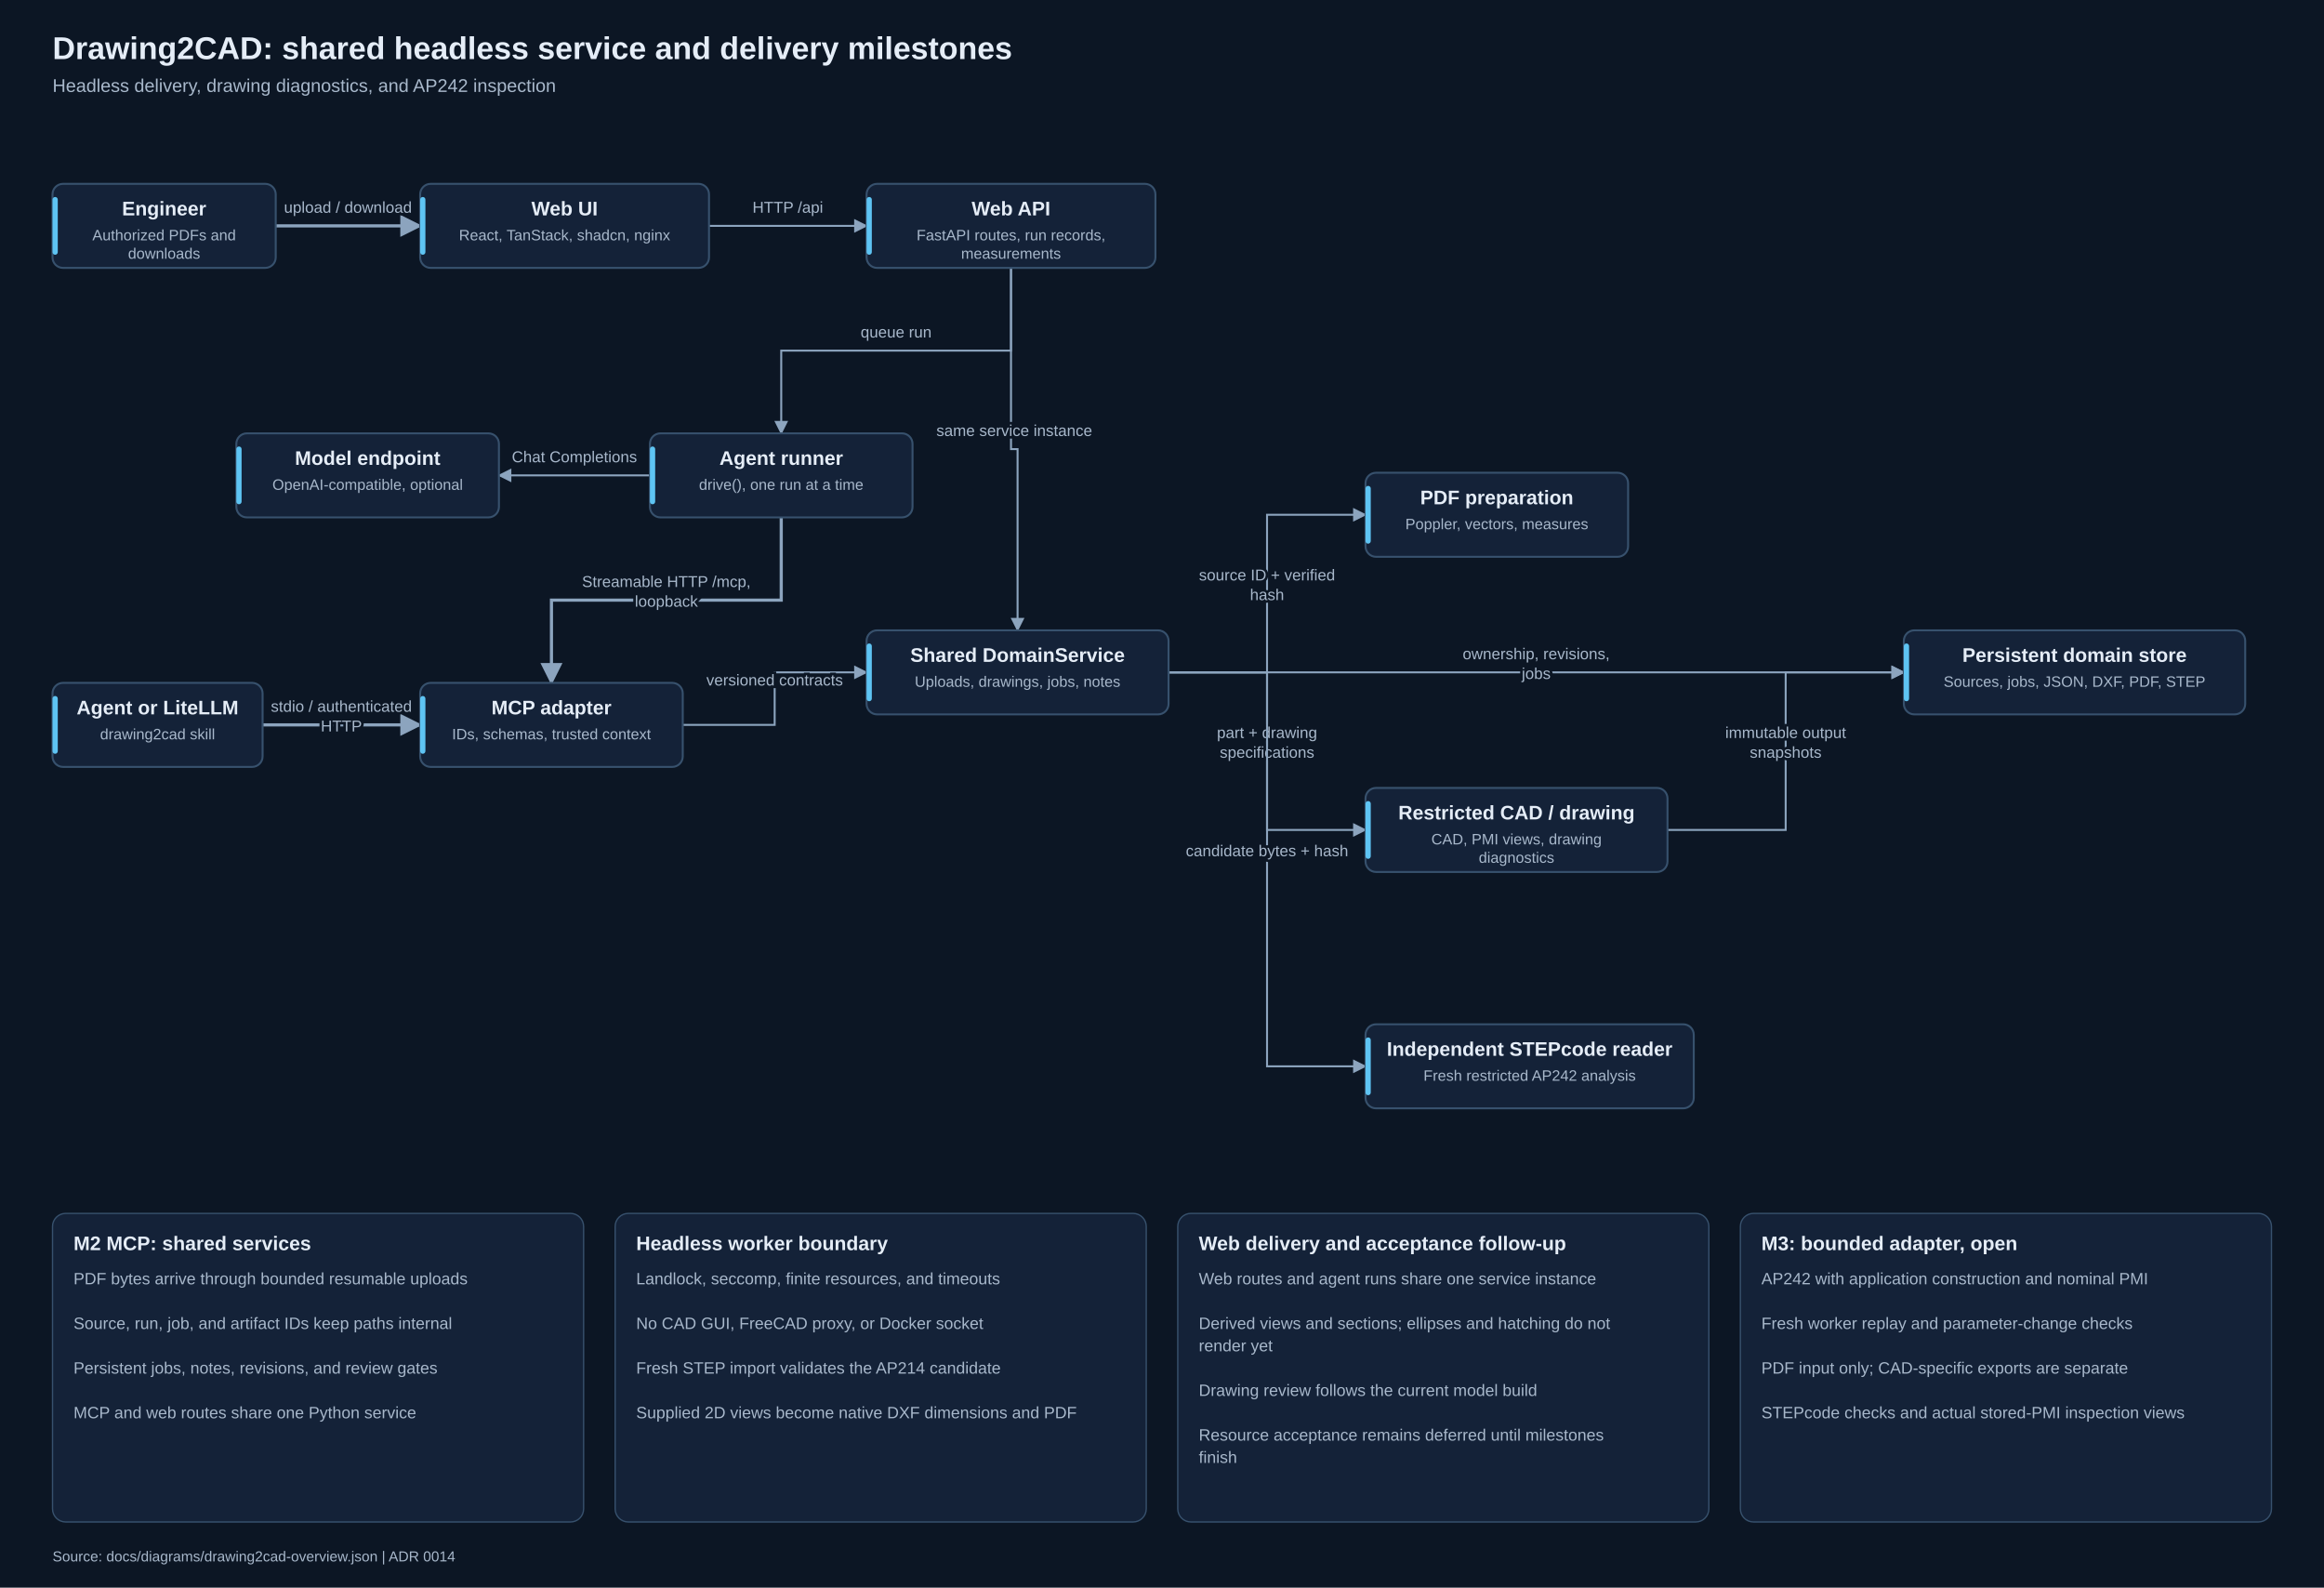
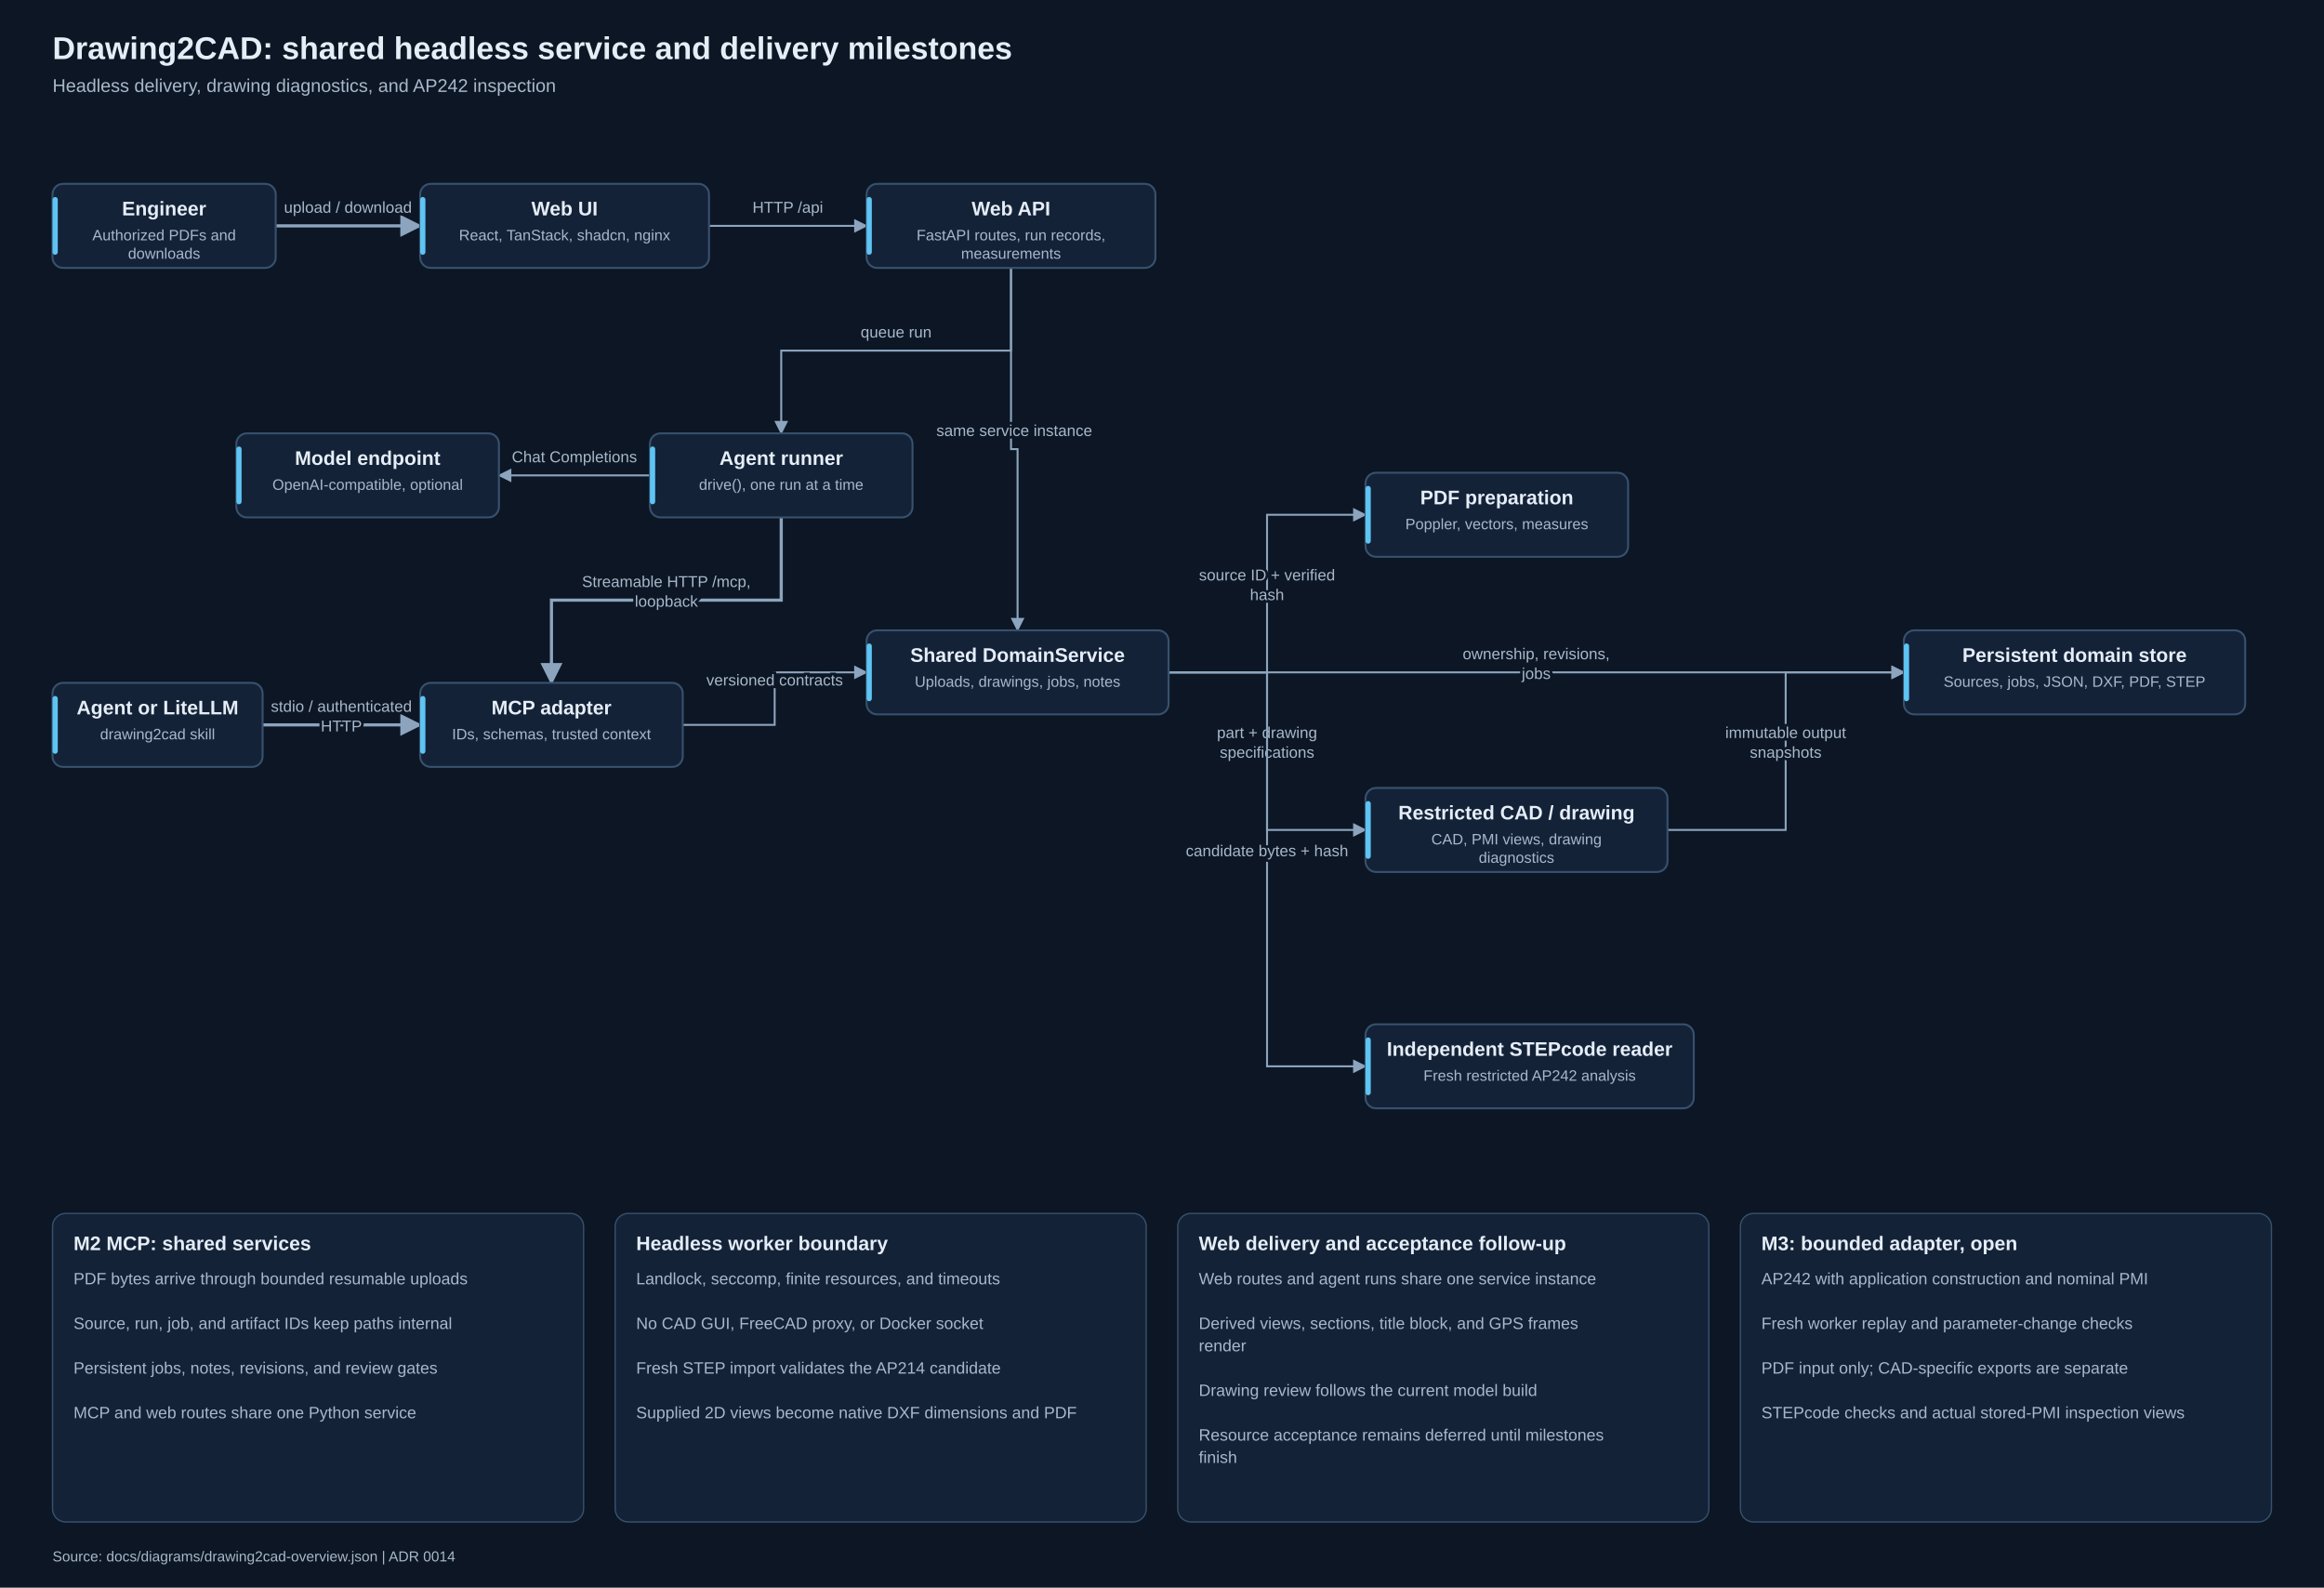
<svg xmlns="http://www.w3.org/2000/svg" viewBox="0 0 1770 1209" role="img" aria-labelledby="title desc">
  <rect width="1770" height="1209" fill="#0c1624" />
  <g font-family="Arial, Helvetica, sans-serif">
    <defs>
      <marker id="arrow" viewBox="0 0 10 10" refX="9" refY="5" markerWidth="7" markerHeight="7" orient="auto-start-reverse">
        <path d="M 0 0 L 10 5 L 0 10 z" fill="#8ca4be" />
      </marker>
    </defs>
    <text x="40" y="45" font-size="24" fill="#e5edf7" font-weight="700" text-anchor="start">Drawing2CAD: shared headless service and delivery milestones</text>
    <text x="40" y="70" font-size="14" fill="#a8b8cb" font-weight="400" text-anchor="start">Headless delivery, drawing diagnostics, and AP242 inspection</text>
    <path d="M210,172 H265 V172 H320" fill="none" stroke="#8ca4be" stroke-width="2.4" marker-end="url(#arrow)" />
    <text x="265" y="162" text-anchor="middle" font-size="12" fill="#a8b8cb" stroke="#0c1624" stroke-width="4" paint-order="stroke">upload / download</text>
    <path d="M540,172 H600 V172 H660" fill="none" stroke="#8ca4be" stroke-width="1.5" marker-end="url(#arrow)" />
    <text x="600" y="162" text-anchor="middle" font-size="12" fill="#a8b8cb" stroke="#0c1624" stroke-width="4" paint-order="stroke">HTTP /api</text>
    <path d="M770,204 V342 H775 V480" fill="none" stroke="#8ca4be" stroke-width="1.5" marker-end="url(#arrow)" />
    <text x="772.5" y="332" text-anchor="middle" font-size="12" fill="#a8b8cb" stroke="#0c1624" stroke-width="4" paint-order="stroke">same service instance</text>
    <path d="M770,204 V267 H595 V330" fill="none" stroke="#8ca4be" stroke-width="1.5" marker-end="url(#arrow)" />
    <text x="682.5" y="257" text-anchor="middle" font-size="12" fill="#a8b8cb" stroke="#0c1624" stroke-width="4" paint-order="stroke">queue run</text>
    <path d="M495,362 H437.5 V362 H380" fill="none" stroke="#8ca4be" stroke-width="1.5" marker-end="url(#arrow)" />
    <text x="437.5" y="352" text-anchor="middle" font-size="12" fill="#a8b8cb" stroke="#0c1624" stroke-width="4" paint-order="stroke">Chat Completions</text>
    <path d="M595,394 V457 H420 V520" fill="none" stroke="#8ca4be" stroke-width="2.4" marker-end="url(#arrow)" />
    <text x="507.5" y="447" text-anchor="middle" font-size="12" fill="#a8b8cb" stroke="#0c1624" stroke-width="4" paint-order="stroke">Streamable HTTP /mcp,</text>
    <text x="507.5" y="462" text-anchor="middle" font-size="12" fill="#a8b8cb" stroke="#0c1624" stroke-width="4" paint-order="stroke">loopback</text>
    <path d="M200,552 H260 V552 H320" fill="none" stroke="#8ca4be" stroke-width="2.4" marker-end="url(#arrow)" />
    <text x="260" y="542" text-anchor="middle" font-size="12" fill="#a8b8cb" stroke="#0c1624" stroke-width="4" paint-order="stroke">stdio / authenticated</text>
    <text x="260" y="557" text-anchor="middle" font-size="12" fill="#a8b8cb" stroke="#0c1624" stroke-width="4" paint-order="stroke">HTTP</text>
    <path d="M520,552 H590 V512 H660" fill="none" stroke="#8ca4be" stroke-width="1.5" marker-end="url(#arrow)" />
    <text x="590" y="522" text-anchor="middle" font-size="12" fill="#a8b8cb" stroke="#0c1624" stroke-width="4" paint-order="stroke">versioned contracts</text>
    <path d="M890,512 H965 V392 H1040" fill="none" stroke="#8ca4be" stroke-width="1.5" marker-end="url(#arrow)" />
    <text x="965" y="442" text-anchor="middle" font-size="12" fill="#a8b8cb" stroke="#0c1624" stroke-width="4" paint-order="stroke">source ID + verified</text>
    <text x="965" y="457" text-anchor="middle" font-size="12" fill="#a8b8cb" stroke="#0c1624" stroke-width="4" paint-order="stroke">hash</text>
    <path d="M890,512 H965 V632 H1040" fill="none" stroke="#8ca4be" stroke-width="1.5" marker-end="url(#arrow)" />
    <text x="965" y="562" text-anchor="middle" font-size="12" fill="#a8b8cb" stroke="#0c1624" stroke-width="4" paint-order="stroke">part + drawing</text>
    <text x="965" y="577" text-anchor="middle" font-size="12" fill="#a8b8cb" stroke="#0c1624" stroke-width="4" paint-order="stroke">specifications</text>
    <path d="M890,512 H965 V812 H1040" fill="none" stroke="#8ca4be" stroke-width="1.5" marker-end="url(#arrow)" />
    <text x="965" y="652" text-anchor="middle" font-size="12" fill="#a8b8cb" stroke="#0c1624" stroke-width="4" paint-order="stroke">candidate bytes + hash</text>
    <path d="M890,512 H1170 V512 H1450" fill="none" stroke="#8ca4be" stroke-width="1.5" marker-end="url(#arrow)" />
    <text x="1170" y="502" text-anchor="middle" font-size="12" fill="#a8b8cb" stroke="#0c1624" stroke-width="4" paint-order="stroke">ownership, revisions,</text>
    <text x="1170" y="517" text-anchor="middle" font-size="12" fill="#a8b8cb" stroke="#0c1624" stroke-width="4" paint-order="stroke">jobs</text>
    <path d="M1270,632 H1360 V512 H1450" fill="none" stroke="#8ca4be" stroke-width="1.5" marker-end="url(#arrow)" />
    <text x="1360" y="562" text-anchor="middle" font-size="12" fill="#a8b8cb" stroke="#0c1624" stroke-width="4" paint-order="stroke">immutable output</text>
    <text x="1360" y="577" text-anchor="middle" font-size="12" fill="#a8b8cb" stroke="#0c1624" stroke-width="4" paint-order="stroke">snapshots</text>
    <g id="engineer">
      <rect x="40" y="140" width="170" height="64" rx="8" fill="#142238" stroke="#37516d" stroke-width="1.5" />
      <rect x="40" y="150" width="4" height="44" rx="2" fill="#5ec4f3" />
      <text x="125" y="164" font-size="15" fill="#e5edf7" font-weight="700" text-anchor="middle">Engineer</text>
      <text x="125" y="183" font-size="11.5" fill="#a8b8cb" font-weight="400" text-anchor="middle">Authorized PDFs and</text>
      <text x="125" y="197" font-size="11.5" fill="#a8b8cb" font-weight="400" text-anchor="middle">downloads</text>
    </g>
    <g id="webui">
      <rect x="320" y="140" width="220" height="64" rx="8" fill="#142238" stroke="#37516d" stroke-width="1.5" />
      <rect x="320" y="150" width="4" height="44" rx="2" fill="#5ec4f3" />
      <text x="430" y="164" font-size="15" fill="#e5edf7" font-weight="700" text-anchor="middle">Web UI</text>
      <text x="430" y="183" font-size="11.5" fill="#a8b8cb" font-weight="400" text-anchor="middle">React, TanStack, shadcn, nginx</text>
    </g>
    <g id="demoapi">
      <rect x="660" y="140" width="220" height="64" rx="8" fill="#142238" stroke="#37516d" stroke-width="1.5" />
      <rect x="660" y="150" width="4" height="44" rx="2" fill="#5ec4f3" />
      <text x="770" y="164" font-size="15" fill="#e5edf7" font-weight="700" text-anchor="middle">Web API</text>
      <text x="770" y="183" font-size="11.5" fill="#a8b8cb" font-weight="400" text-anchor="middle">FastAPI routes, run records,</text>
      <text x="770" y="197" font-size="11.5" fill="#a8b8cb" font-weight="400" text-anchor="middle">measurements</text>
    </g>
    <g id="demotools">
      <rect x="660" y="480" width="230" height="64" rx="8" fill="#142238" stroke="#37516d" stroke-width="1.5" />
      <rect x="660" y="490" width="4" height="44" rx="2" fill="#5ec4f3" />
      <text x="775" y="504" font-size="15" fill="#e5edf7" font-weight="700" text-anchor="middle">Shared DomainService</text>
      <text x="775" y="523" font-size="11.5" fill="#a8b8cb" font-weight="400" text-anchor="middle">Uploads, drawings, jobs, notes</text>
    </g>
    <g id="model">
      <rect x="180" y="330" width="200" height="64" rx="8" fill="#142238" stroke="#37516d" stroke-width="1.5" />
      <rect x="180" y="340" width="4" height="44" rx="2" fill="#5ec4f3" />
      <text x="280" y="354" font-size="15" fill="#e5edf7" font-weight="700" text-anchor="middle">Model endpoint</text>
      <text x="280" y="373" font-size="11.5" fill="#a8b8cb" font-weight="400" text-anchor="middle">OpenAI-compatible, optional</text>
    </g>
    <g id="runner">
      <rect x="495" y="330" width="200" height="64" rx="8" fill="#142238" stroke="#37516d" stroke-width="1.5" />
      <rect x="495" y="340" width="4" height="44" rx="2" fill="#5ec4f3" />
      <text x="595" y="354" font-size="15" fill="#e5edf7" font-weight="700" text-anchor="middle">Agent runner</text>
      <text x="595" y="373" font-size="11.5" fill="#a8b8cb" font-weight="400" text-anchor="middle">drive(), one run at a time</text>
    </g>
    <g id="agent">
      <rect x="40" y="520" width="160" height="64" rx="8" fill="#142238" stroke="#37516d" stroke-width="1.5" />
      <rect x="40" y="530" width="4" height="44" rx="2" fill="#5ec4f3" />
      <text x="120" y="544" font-size="15" fill="#e5edf7" font-weight="700" text-anchor="middle">Agent or LiteLLM</text>
      <text x="120" y="563" font-size="11.5" fill="#a8b8cb" font-weight="400" text-anchor="middle">drawing2cad skill</text>
    </g>
    <g id="mcp">
      <rect x="320" y="520" width="200" height="64" rx="8" fill="#142238" stroke="#37516d" stroke-width="1.5" />
      <rect x="320" y="530" width="4" height="44" rx="2" fill="#5ec4f3" />
      <text x="420" y="544" font-size="15" fill="#e5edf7" font-weight="700" text-anchor="middle">MCP adapter</text>
      <text x="420" y="563" font-size="11.5" fill="#a8b8cb" font-weight="400" text-anchor="middle">IDs, schemas, trusted context</text>
    </g>
    <g id="pdf">
      <rect x="1040" y="360" width="200" height="64" rx="8" fill="#142238" stroke="#37516d" stroke-width="1.5" />
      <rect x="1040" y="370" width="4" height="44" rx="2" fill="#5ec4f3" />
      <text x="1140" y="384" font-size="15" fill="#e5edf7" font-weight="700" text-anchor="middle">PDF preparation</text>
      <text x="1140" y="403" font-size="11.5" fill="#a8b8cb" font-weight="400" text-anchor="middle">Poppler, vectors, measures</text>
    </g>
    <g id="worker">
      <rect x="1040" y="600" width="230" height="64" rx="8" fill="#142238" stroke="#37516d" stroke-width="1.5" />
      <rect x="1040" y="610" width="4" height="44" rx="2" fill="#5ec4f3" />
      <text x="1155" y="624" font-size="15" fill="#e5edf7" font-weight="700" text-anchor="middle">Restricted CAD / drawing</text>
      <text x="1155" y="643" font-size="11.5" fill="#a8b8cb" font-weight="400" text-anchor="middle">CAD, PMI views, drawing</text>
      <text x="1155" y="657" font-size="11.5" fill="#a8b8cb" font-weight="400" text-anchor="middle">diagnostics</text>
    </g>
    <g id="analyzer">
      <rect x="1040" y="780" width="250" height="64" rx="8" fill="#142238" stroke="#37516d" stroke-width="1.5" />
      <rect x="1040" y="790" width="4" height="44" rx="2" fill="#5ec4f3" />
      <text x="1165" y="804" font-size="15" fill="#e5edf7" font-weight="700" text-anchor="middle">Independent STEPcode reader</text>
      <text x="1165" y="823" font-size="11.5" fill="#a8b8cb" font-weight="400" text-anchor="middle">Fresh restricted AP242 analysis</text>
    </g>
    <g id="artifacts">
      <rect x="1450" y="480" width="260" height="64" rx="8" fill="#142238" stroke="#37516d" stroke-width="1.5" />
      <rect x="1450" y="490" width="4" height="44" rx="2" fill="#5ec4f3" />
      <text x="1580" y="504" font-size="15" fill="#e5edf7" font-weight="700" text-anchor="middle">Persistent domain store</text>
      <text x="1580" y="523" font-size="11.5" fill="#a8b8cb" font-weight="400" text-anchor="middle">Sources, jobs, JSON, DXF, PDF, STEP</text>
    </g>
    <rect x="40" y="924" width="404.5" height="235" rx="10" fill="#142238" stroke="#37516d" />
    <text x="56" y="952" font-size="15" fill="#e5edf7" font-weight="700" text-anchor="start">M2 MCP: shared services</text>
    <text x="56" y="978" font-size="12.5" fill="#a8b8cb" font-weight="400" text-anchor="start">PDF bytes arrive through bounded resumable uploads</text>
    <text x="56" y="995" font-size="12.5" fill="#a8b8cb" font-weight="400" text-anchor="start" />
    <text x="56" y="1012" font-size="12.5" fill="#a8b8cb" font-weight="400" text-anchor="start">Source, run, job, and artifact IDs keep paths internal</text>
    <text x="56" y="1029" font-size="12.5" fill="#a8b8cb" font-weight="400" text-anchor="start" />
    <text x="56" y="1046" font-size="12.5" fill="#a8b8cb" font-weight="400" text-anchor="start">Persistent jobs, notes, revisions, and review gates</text>
    <text x="56" y="1063" font-size="12.5" fill="#a8b8cb" font-weight="400" text-anchor="start" />
    <text x="56" y="1080" font-size="12.5" fill="#a8b8cb" font-weight="400" text-anchor="start">MCP and web routes share one Python service</text>
    <text x="56" y="1097" font-size="12.5" fill="#a8b8cb" font-weight="400" text-anchor="start" />
    <rect x="468.5" y="924" width="404.5" height="235" rx="10" fill="#142238" stroke="#37516d" />
    <text x="484.5" y="952" font-size="15" fill="#e5edf7" font-weight="700" text-anchor="start">Headless worker boundary</text>
    <text x="484.5" y="978" font-size="12.5" fill="#a8b8cb" font-weight="400" text-anchor="start">Landlock, seccomp, finite resources, and timeouts</text>
    <text x="484.5" y="995" font-size="12.5" fill="#a8b8cb" font-weight="400" text-anchor="start" />
    <text x="484.5" y="1012" font-size="12.5" fill="#a8b8cb" font-weight="400" text-anchor="start">No CAD GUI, FreeCAD proxy, or Docker socket</text>
    <text x="484.5" y="1029" font-size="12.5" fill="#a8b8cb" font-weight="400" text-anchor="start" />
    <text x="484.5" y="1046" font-size="12.5" fill="#a8b8cb" font-weight="400" text-anchor="start">Fresh STEP import validates the AP214 candidate</text>
    <text x="484.5" y="1063" font-size="12.5" fill="#a8b8cb" font-weight="400" text-anchor="start" />
    <text x="484.5" y="1080" font-size="12.5" fill="#a8b8cb" font-weight="400" text-anchor="start">Supplied 2D views become native DXF dimensions and PDF</text>
    <text x="484.5" y="1097" font-size="12.5" fill="#a8b8cb" font-weight="400" text-anchor="start" />
    <rect x="897" y="924" width="404.5" height="235" rx="10" fill="#142238" stroke="#37516d" />
    <text x="913" y="952" font-size="15" fill="#e5edf7" font-weight="700" text-anchor="start">Web delivery and acceptance follow-up</text>
    <text x="913" y="978" font-size="12.5" fill="#a8b8cb" font-weight="400" text-anchor="start">Web routes and agent runs share one service instance</text>
    <text x="913" y="995" font-size="12.5" fill="#a8b8cb" font-weight="400" text-anchor="start" />
-     <text x="913" y="1012" font-size="12.5" fill="#a8b8cb" font-weight="400" text-anchor="start">Derived views and sections; ellipses and hatching do not</text>
-     <text x="913" y="1029" font-size="12.5" fill="#a8b8cb" font-weight="400" text-anchor="start">render yet</text>
+     <text x="913" y="1012" font-size="12.5" fill="#a8b8cb" font-weight="400" text-anchor="start">Derived views, sections, title block, and GPS frames</text>
+     <text x="913" y="1029" font-size="12.5" fill="#a8b8cb" font-weight="400" text-anchor="start">render</text>
    <text x="913" y="1046" font-size="12.5" fill="#a8b8cb" font-weight="400" text-anchor="start" />
    <text x="913" y="1063" font-size="12.5" fill="#a8b8cb" font-weight="400" text-anchor="start">Drawing review follows the current model build</text>
    <text x="913" y="1080" font-size="12.5" fill="#a8b8cb" font-weight="400" text-anchor="start" />
    <text x="913" y="1097" font-size="12.5" fill="#a8b8cb" font-weight="400" text-anchor="start">Resource acceptance remains deferred until milestones</text>
    <text x="913" y="1114" font-size="12.5" fill="#a8b8cb" font-weight="400" text-anchor="start">finish</text>
    <text x="913" y="1131" font-size="12.5" fill="#a8b8cb" font-weight="400" text-anchor="start" />
    <rect x="1325.5" y="924" width="404.5" height="235" rx="10" fill="#142238" stroke="#37516d" />
    <text x="1341.5" y="952" font-size="15" fill="#e5edf7" font-weight="700" text-anchor="start">M3: bounded adapter, open</text>
    <text x="1341.5" y="978" font-size="12.5" fill="#a8b8cb" font-weight="400" text-anchor="start">AP242 with application construction and nominal PMI</text>
    <text x="1341.5" y="995" font-size="12.5" fill="#a8b8cb" font-weight="400" text-anchor="start" />
    <text x="1341.5" y="1012" font-size="12.5" fill="#a8b8cb" font-weight="400" text-anchor="start">Fresh worker replay and parameter-change checks</text>
    <text x="1341.5" y="1029" font-size="12.5" fill="#a8b8cb" font-weight="400" text-anchor="start" />
    <text x="1341.5" y="1046" font-size="12.5" fill="#a8b8cb" font-weight="400" text-anchor="start">PDF input only; CAD-specific exports are separate</text>
    <text x="1341.5" y="1063" font-size="12.5" fill="#a8b8cb" font-weight="400" text-anchor="start" />
    <text x="1341.5" y="1080" font-size="12.5" fill="#a8b8cb" font-weight="400" text-anchor="start">STEPcode checks and actual stored-PMI inspection views</text>
    <text x="1341.5" y="1097" font-size="12.5" fill="#a8b8cb" font-weight="400" text-anchor="start" />
    <text x="40" y="1189" font-size="11" fill="#a8b8cb" font-weight="400" text-anchor="start">Source: docs/diagrams/drawing2cad-overview.json | ADR 0014</text>
  </g>
</svg>
